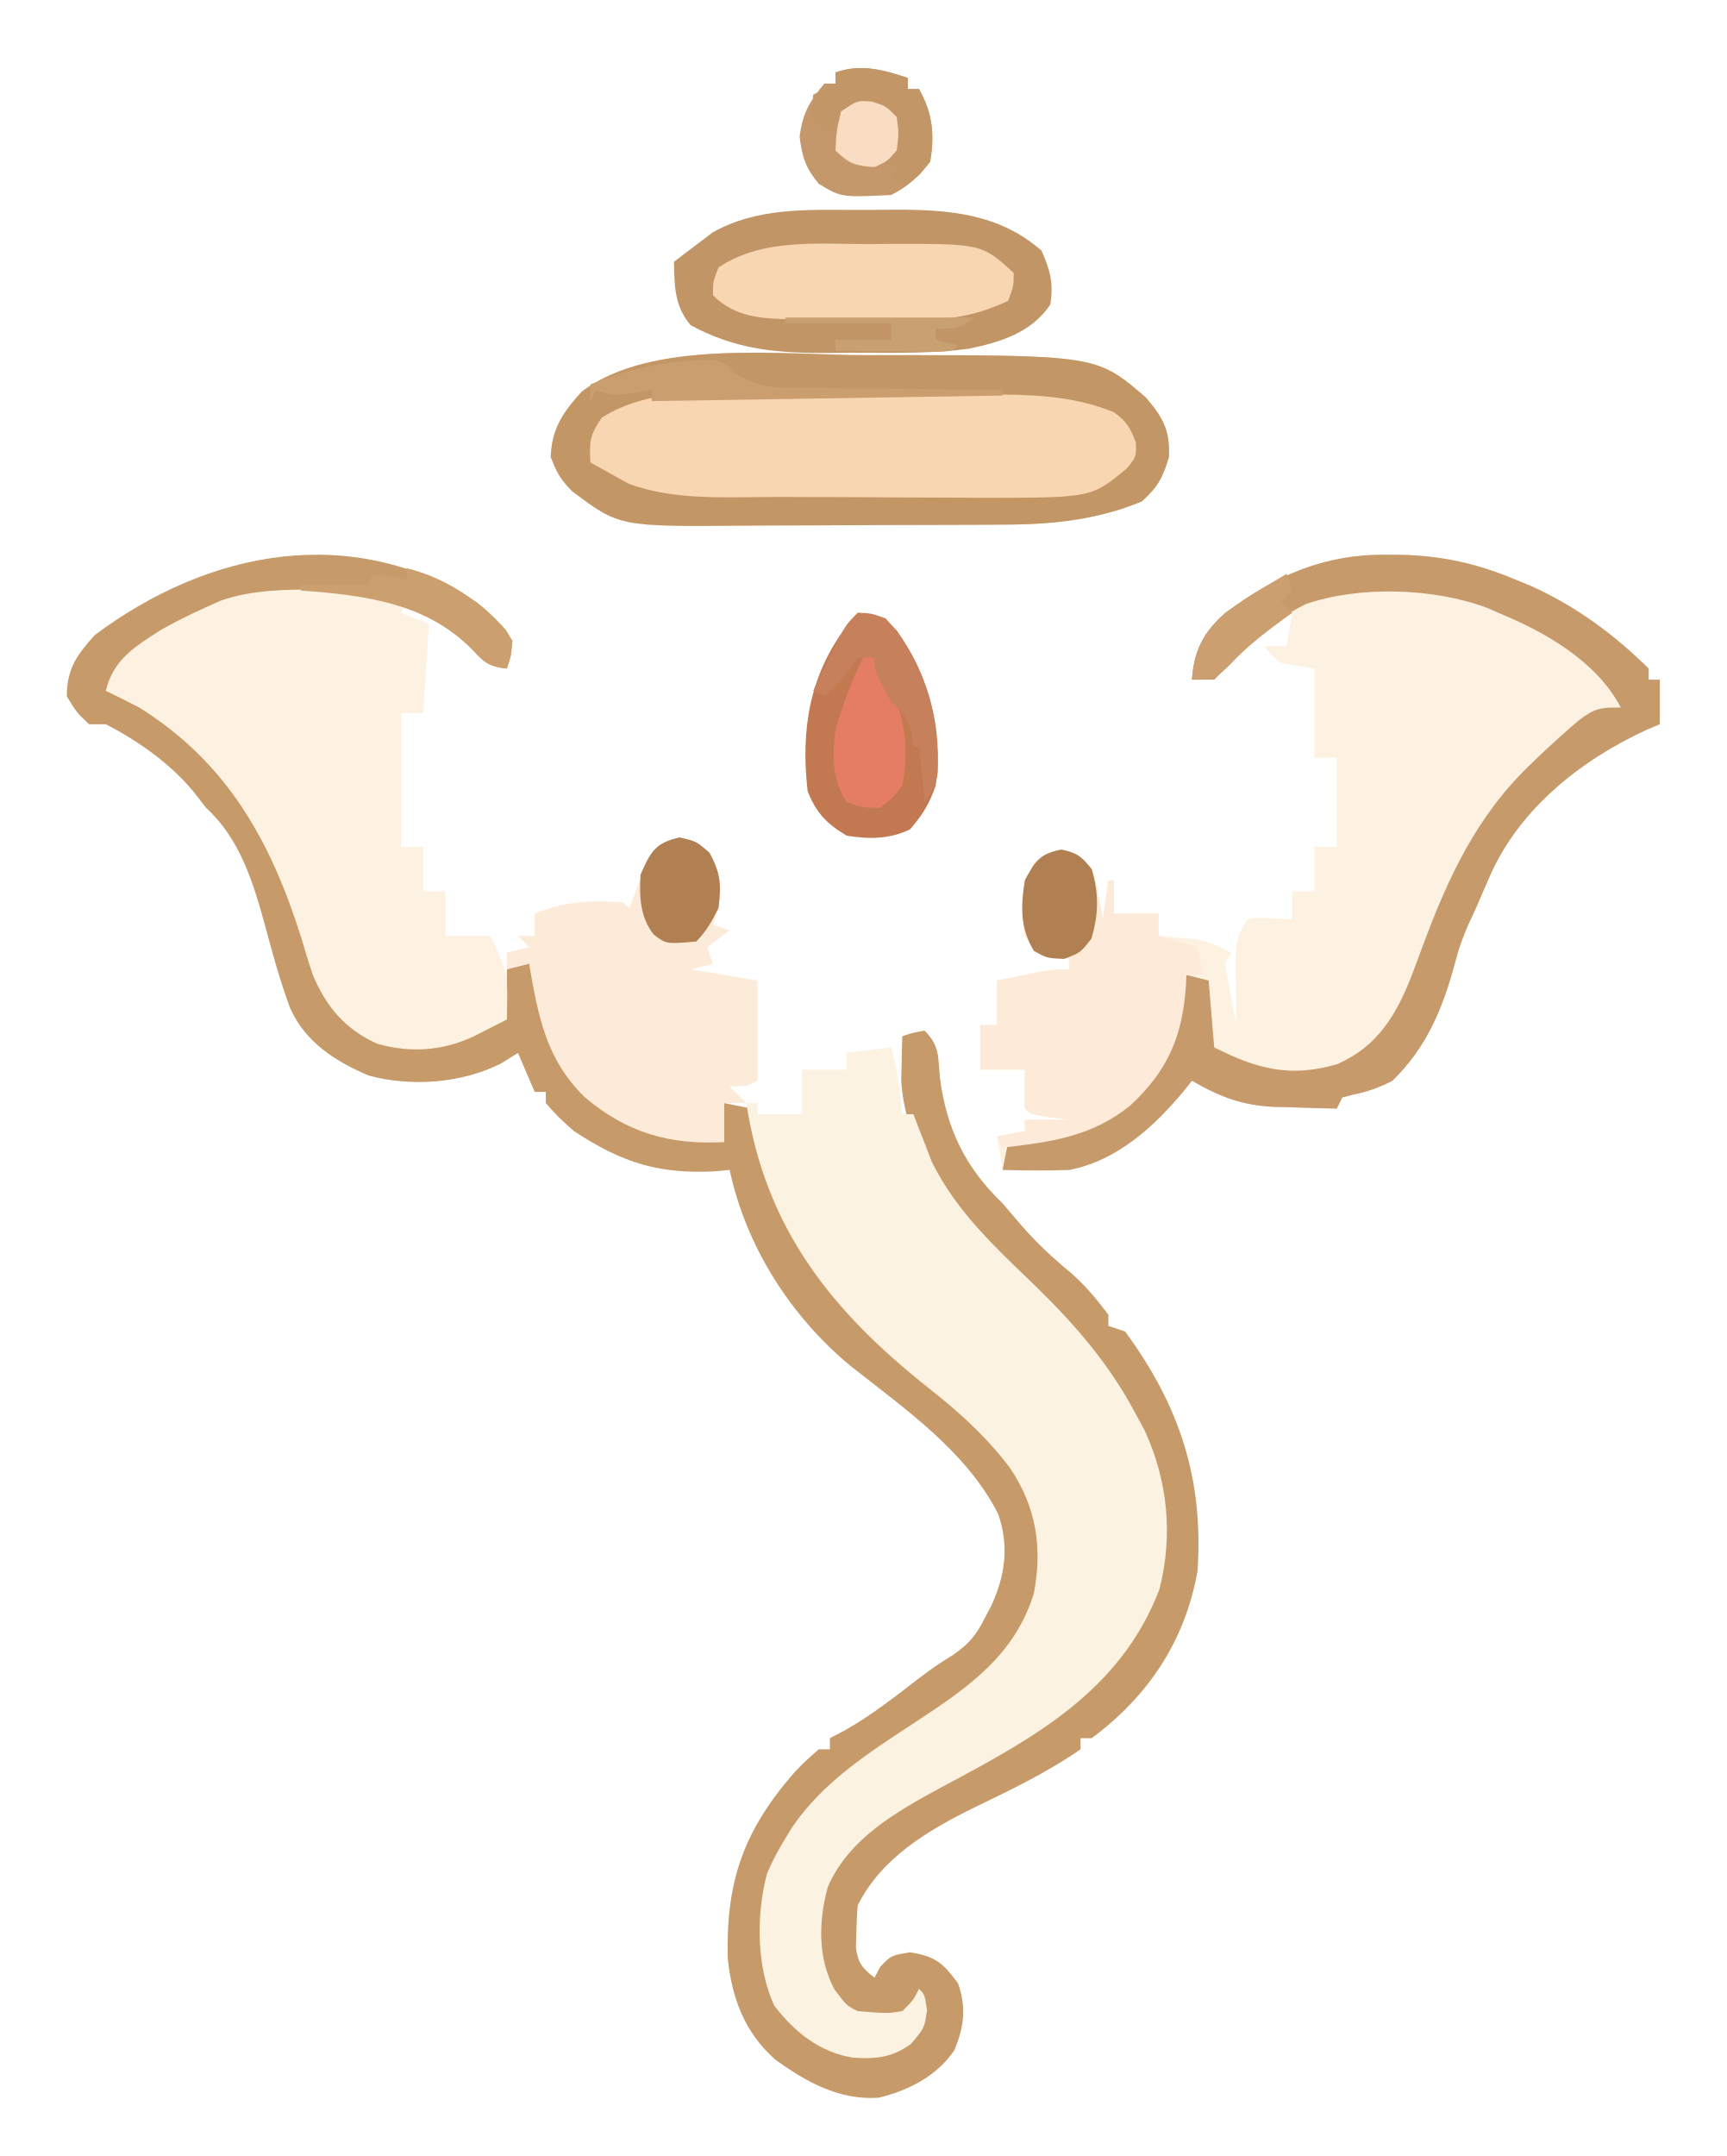
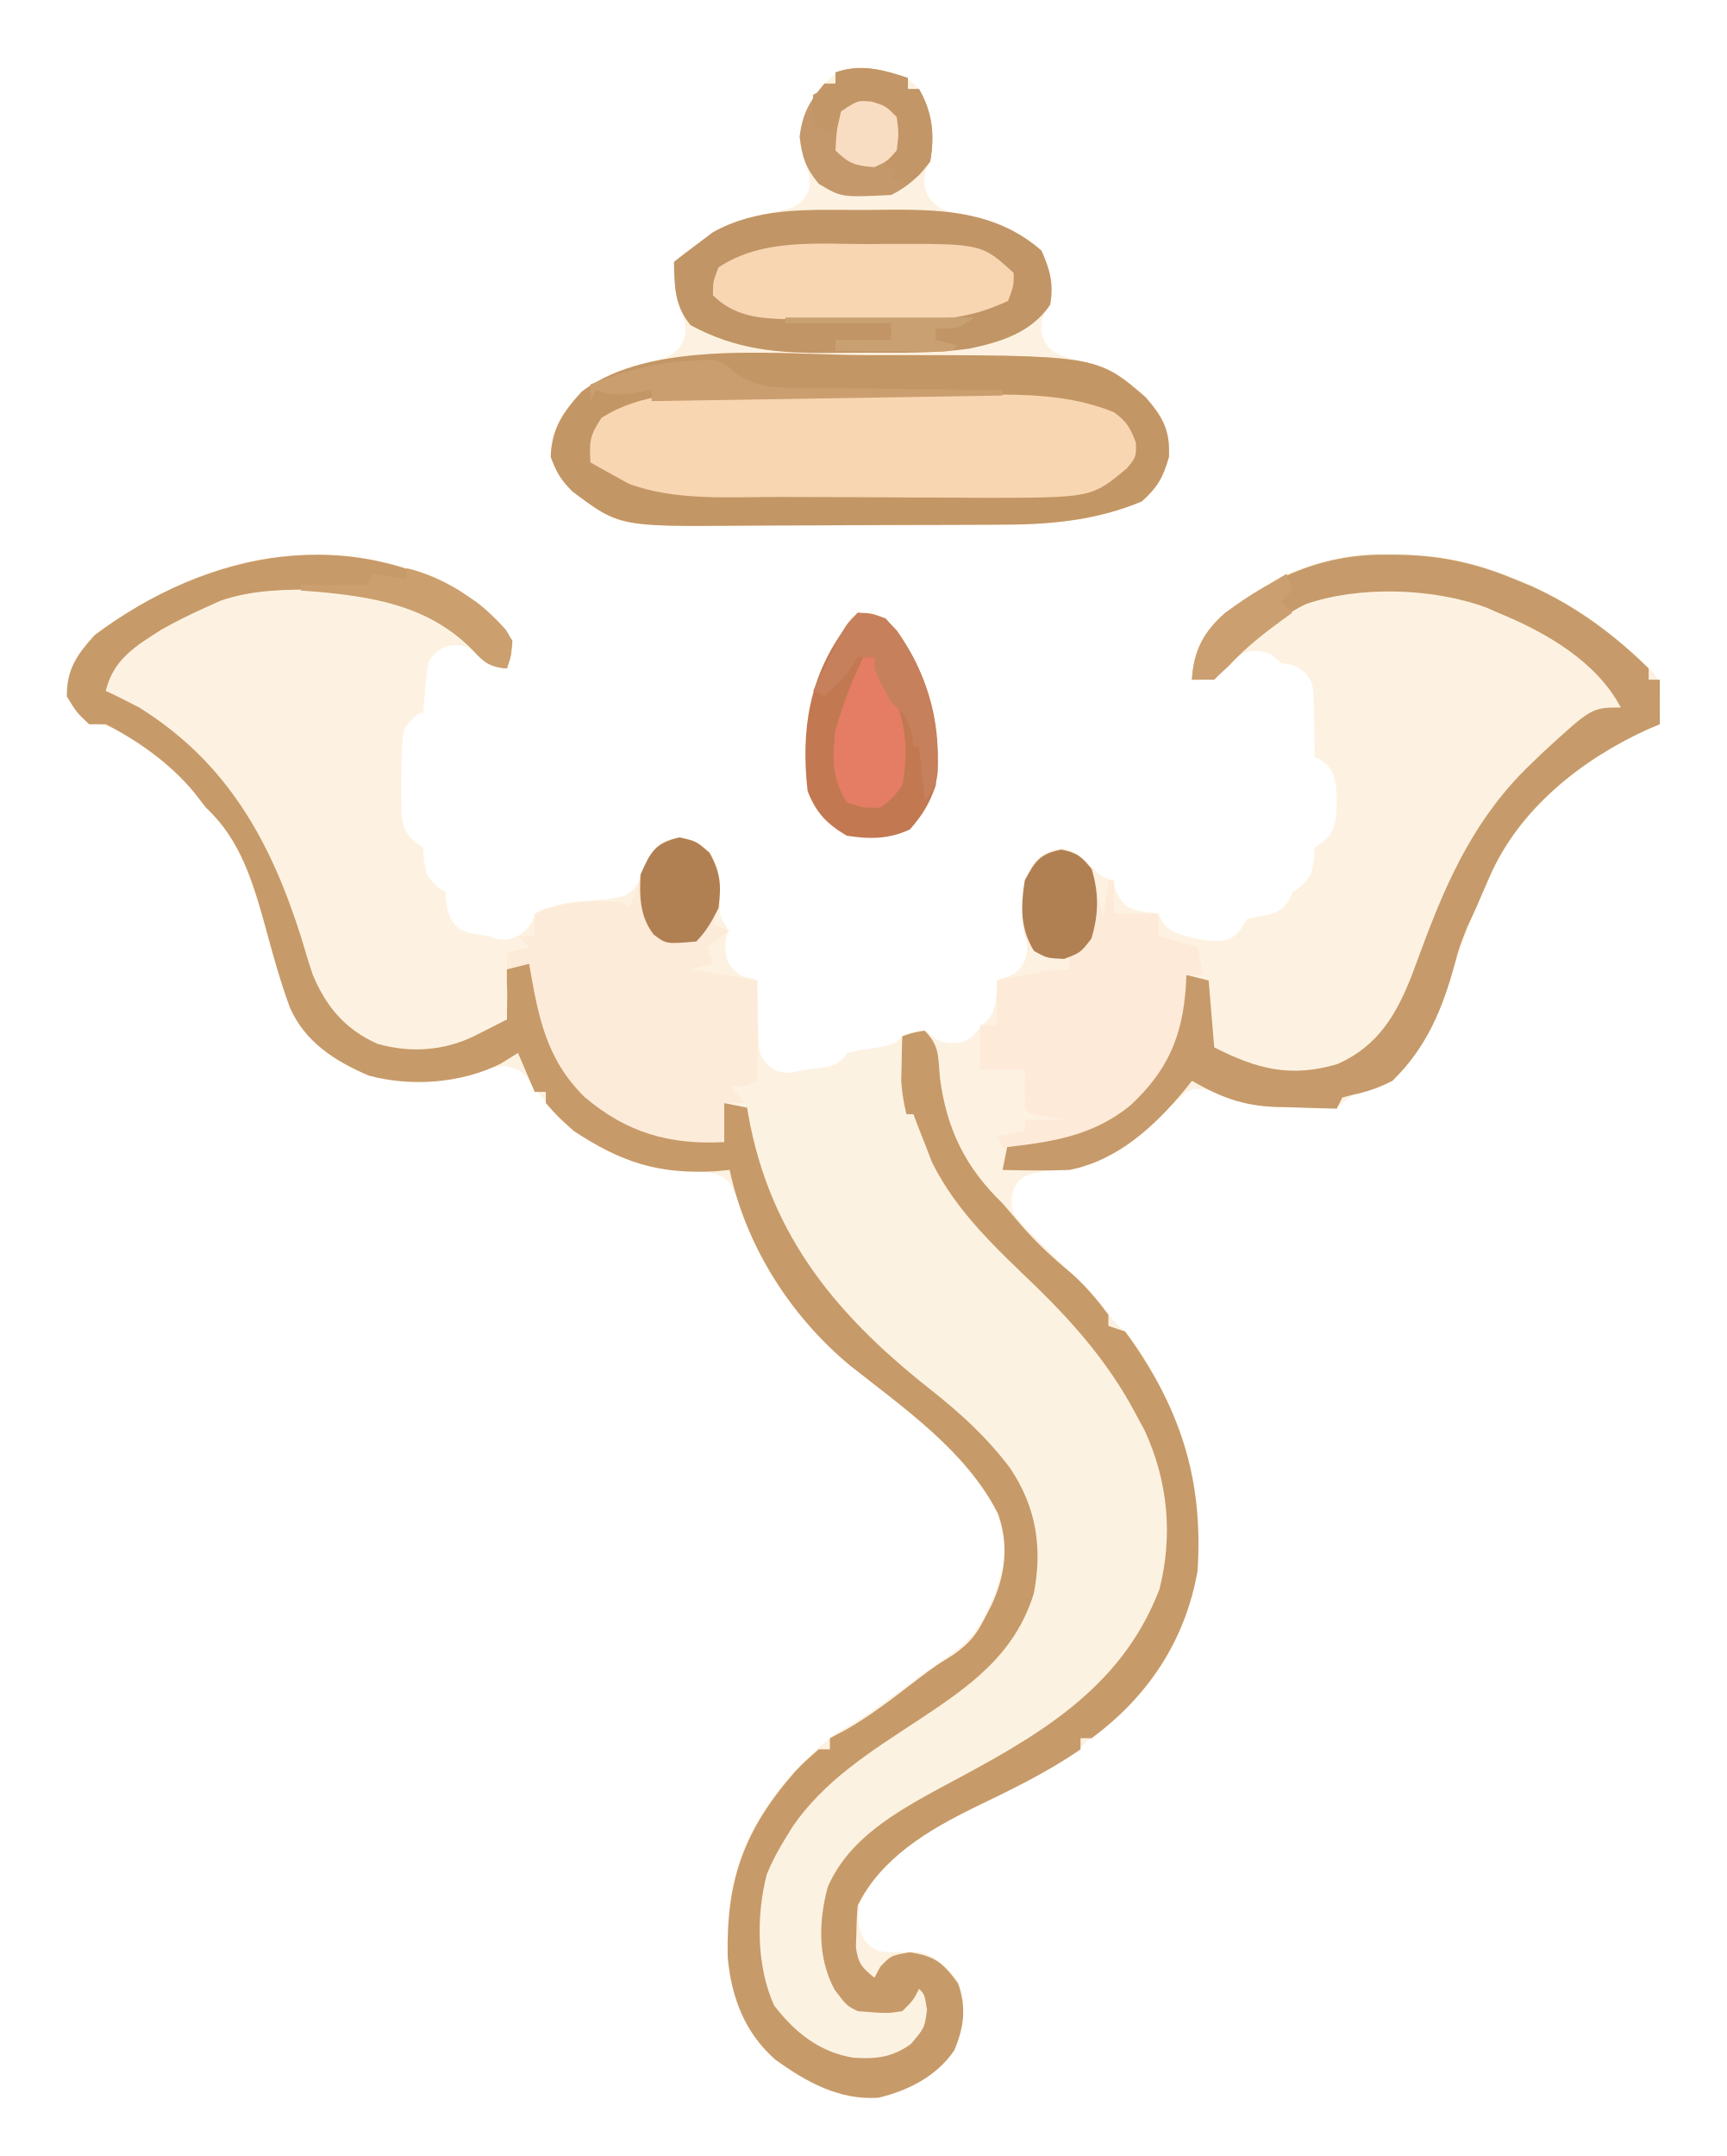
- <svg xmlns="http://www.w3.org/2000/svg" version="1.1" width="310" height="387">
+ <svg xmlns="http://www.w3.org/2000/svg" viewBox="0 0 310 387" width="310" height="387">
+   <svg width="310" height="387" viewBox="0 0 930 1162" preserveAspectRatio="none">
+     <g transform="translate(0,1161) scale(0.1,-0.1)" fill="#fdf2e1" stroke="none">
+       <path d="M4561 11239 c-43 -8 -73 -30 -148 -109 -13 -14 -40 -58 -60 -98 -50 -103 -55 -178 -18 -287 31 -93 34 -144 8 -188 -29 -48 -73 -72 -160 -87 -106 -18 -233 -55 -296 -86 -29 -15 -98 -61 -155 -103 -103 -76 -103 -76 -98 -172 3 -74 10 -111 32 -164 15 -39 27 -87 26 -111 -1 -75 -47 -134 -121 -154 -188 -49 -238 -66 -319 -106 -100 -49 -148 -91 -213 -188 -128 -190 -84 -345 142 -495 130 -88 183 -102 410 -110 102 -3 610 -3 1130 0 1082 6 1064 5 1332 91 89 29 103 36 144 82 158 175 127 394 -81 567 -93 78 -189 124 -303 147 -98 20 -145 42 -175 83 -40 53 -40 134 -1 188 39 52 36 160 -6 271 -17 44 -32 63 -74 94 -107 78 -238 131 -387 156 -82 13 -103 22 -138 54 -57 51 -70 132 -32 206 20 39 22 55 18 159 -8 236 -85 325 -308 360 -74 12 -88 12 -149 0z" />
+       <path d="M7318 8620 c-154 -18 -317 -66 -443 -132 -117 -61 -275 -170 -329 -229 -75 -80 -125 -193 -126 -281 0 -28 1 -28 63 -28 63 0 63 0 122 61 33 33 73 67 89 76 55 29 149 13 186 -31 7 -9 30 -19 52 -22 50 -9 97 -40 122 -84 19 -31 21 -55 25 -225 3 -190 3 -190 34 -210 65 -43 87 -98 87 -225 0 -127 -22 -182 -87 -225 -27 -18 -31 -27 -36 -82 -4 -34 -13 -76 -21 -92 -14 -25 -61 -73 -83 -83 -4 -1 -17 -21 -28 -43 -28 -55 -71 -80 -157 -93 -40 -6 -74 -15 -75 -19 -9 -26 -46 -74 -67 -88 -49 -32 -93 -35 -203 -13 -117 24 -158 46 -187 100 -18 33 -24 36 -78 42 -63 6 -103 23 -129 52 -24 27 -49 80 -49 102 0 14 -9 21 -32 26 -21 4 -51 26 -85 61 -87 90 -137 113 -207 94 -64 -17 -105 -55 -139 -127 -29 -62 -31 -73 -31 -186 0 -80 5 -129 13 -145 8 -13 13 -46 13 -72 0 -79 -50 -143 -123 -158 -34 -7 -34 -7 -41 -83 -8 -85 -22 -120 -64 -160 -16 -14 -37 -38 -47 -52 -25 -37 -73 -58 -127 -58 -52 0 -81 12 -122 50 -27 24 -30 25 -82 13 -29 -6 -62 -21 -72 -32 -32 -35 -66 -47 -178 -63 -94 -13 -110 -18 -127 -41 -31 -38 -70 -55 -157 -64 -42 -5 -93 -13 -112 -18 -68 -18 -137 13 -175 78 -18 30 -20 56 -23 227 -4 192 -4 192 -30 198 -15 3 -35 8 -44 10 -28 8 -67 44 -85 77 -18 35 -21 124 -6 152 8 14 5 26 -13 53 -13 19 -24 44 -25 56 0 12 -1 68 -3 126 -3 136 -29 200 -100 247 -80 54 -158 52 -232 -3 -31 -23 -89 -125 -98 -175 -7 -34 -41 -76 -78 -95 -18 -9 -78 -19 -156 -25 -144 -10 -160 -13 -255 -40 -61 -18 -69 -23 -83 -57 -38 -93 -133 -138 -222 -104 -15 6 -53 13 -84 17 -102 11 -153 65 -164 173 -4 34 -10 62 -15 62 -15 0 -70 53 -85 81 -8 16 -17 58 -21 92 -5 55 -9 64 -36 82 -46 29 -75 79 -82 139 -4 29 -5 142 -3 252 3 164 6 205 20 230 17 31 66 78 88 86 7 2 15 53 20 125 5 71 14 132 23 149 29 56 78 86 142 86 51 0 76 -12 132 -63 42 -38 110 -66 136 -56 15 6 37 78 37 125 0 84 -228 281 -420 363 -89 38 -304 93 -427 109 -133 18 -419 8 -546 -20 -156 -33 -330 -95 -483 -170 -154 -76 -353 -203 -397 -253 -77 -88 -127 -196 -127 -275 0 -39 41 -110 87 -153 20 -19 44 -28 83 -33 123 -16 378 -197 515 -367 33 -41 84 -102 115 -135 115 -128 174 -261 275 -614 93 -326 127 -422 171 -489 102 -154 301 -277 492 -306 162 -25 304 -15 454 31 135 41 151 44 192 34 51 -11 86 -38 113 -85 33 -60 209 -242 272 -282 95 -61 271 -140 363 -163 49 -12 148 -25 223 -30 193 -12 214 -27 274 -202 91 -260 233 -489 435 -697 57 -58 189 -173 301 -261 301 -238 431 -360 545 -515 166 -225 181 -422 50 -691 -59 -122 -114 -185 -223 -257 -46 -30 -139 -97 -208 -149 -143 -109 -284 -205 -349 -238 -54 -27 -192 -149 -279 -246 -122 -136 -224 -305 -274 -454 -51 -148 -62 -230 -62 -435 1 -178 3 -195 29 -280 15 -49 43 -120 63 -157 107 -204 387 -384 629 -405 58 -5 86 -1 145 17 148 44 289 141 344 234 54 92 69 259 31 349 -23 56 -100 132 -159 157 -38 17 -68 22 -112 21 -121 -5 -156 -2 -188 16 -65 38 -96 122 -81 219 15 103 169 277 348 395 50 33 208 119 351 191 306 155 453 240 515 299 25 24 72 64 104 89 81 62 221 212 282 300 93 136 166 297 207 459 18 73 21 113 20 261 -2 215 -24 357 -88 548 -72 216 -253 538 -328 587 -18 11 -49 47 -71 80 -37 57 -85 107 -365 379 -67 65 -129 132 -137 148 -19 36 -20 107 -4 140 37 70 72 86 228 102 223 24 358 94 567 297 66 64 131 122 143 128 38 20 102 15 162 -13 117 -53 262 -75 509 -76 134 0 134 0 172 34 21 19 57 40 81 46 108 27 179 63 225 114 116 129 196 280 263 497 73 238 204 555 285 690 95 159 240 314 410 441 103 77 272 175 369 216 66 27 66 27 66 145 0 118 0 118 -42 169 -63 73 -237 219 -363 303 -231 154 -508 267 -755 309 -117 19 -359 28 -462 16z" />
+       <path d="M4593 8288 c-34 -39 -99 -140 -137 -216 -91 -180 -119 -318 -114 -557 3 -167 4 -171 33 -224 37 -67 112 -143 169 -171 53 -25 204 -28 287 -5 68 20 125 79 177 185 37 75 37 75 36 250 -1 156 -4 186 -27 275 -33 123 -128 319 -192 395 -52 61 -105 89 -171 89 -30 1 -46 -5 -61 -21z" />
+     </g>
+   </svg>
  <path d="M0 0 C0.827 0.008 1.654 0.015 2.506 0.023 C9.754 0.216 16.047 1.623 22.75 4.438 C23.753 4.85 24.756 5.263 25.789 5.688 C33.756 9.311 40.526 14.301 46.75 20.438 C46.75 21.097 46.75 21.757 46.75 22.438 C47.41 22.438 48.07 22.438 48.75 22.438 C48.75 25.078 48.75 27.718 48.75 30.438 C48.023 30.743 47.296 31.049 46.547 31.363 C34.707 36.752 23.48 45.62 18.188 57.812 C17.765 58.782 17.342 59.751 16.906 60.75 C16.525 61.637 16.143 62.524 15.75 63.438 C15.234 64.551 14.719 65.665 14.188 66.812 C12.75 70.438 12.75 70.438 11.961 73.367 C9.753 81.527 6.892 88.435 0.75 94.438 C-1.681 95.687 -3.796 96.419 -6.465 96.973 C-6.759 97.049 -6.759 97.049 -8.25 97.438 C-8.58 98.097 -8.91 98.757 -9.25 99.438 C-12.085 99.377 -14.916 99.29 -17.75 99.188 C-18.541 99.173 -19.333 99.159 -20.148 99.145 C-26.127 98.9 -30.059 97.414 -35.25 94.438 C-35.651 94.945 -36.052 95.453 -36.465 95.977 C-41.92 102.582 -48.59 108.739 -57.25 110.438 C-61.256 110.582 -65.243 110.554 -69.25 110.438 C-69.415 109.447 -69.415 109.447 -70.25 104.438 C-69.425 104.273 -69.425 104.273 -65.25 103.438 C-65.25 102.778 -65.25 102.118 -65.25 101.438 C-62.61 101.438 -59.97 101.438 -57.25 101.438 C-58.384 101.293 -59.519 101.149 -60.688 101 C-64.25 100.438 -64.25 100.438 -65.25 99.438 C-65.291 97.105 -65.292 94.77 -65.25 92.438 C-67.89 92.438 -70.53 92.438 -73.25 92.438 C-73.25 89.798 -73.25 87.157 -73.25 84.438 C-72.26 84.438 -71.27 84.438 -70.25 84.438 C-70.25 81.798 -70.25 79.157 -70.25 76.438 C-68.604 76.103 -66.959 75.77 -65.312 75.438 C-64.396 75.252 -63.479 75.066 -62.535 74.875 C-60.521 74.489 -59.273 74.438 -57.25 74.438 C-57.25 73.778 -57.25 73.118 -57.25 72.438 C-58.199 72.334 -59.148 72.231 -60.125 72.125 C-63.25 71.438 -63.25 71.438 -65.25 68.438 C-65.953 63.613 -65.894 59.631 -63.562 55.312 C-61.25 53.438 -61.25 53.438 -58.688 52.938 C-55.796 53.531 -55.08 54.17 -53.25 56.438 C-52.52 58.699 -52.52 58.699 -52.062 61.125 C-51.904 61.933 -51.745 62.741 -51.582 63.574 C-51.472 64.189 -51.363 64.804 -51.25 65.438 C-50.92 63.127 -50.59 60.817 -50.25 58.438 C-49.92 58.438 -49.59 58.438 -49.25 58.438 C-49.25 60.417 -49.25 62.398 -49.25 64.438 C-46.61 64.438 -43.97 64.438 -41.25 64.438 C-41.25 65.757 -41.25 67.077 -41.25 68.438 C-40.948 68.462 -40.948 68.462 -39.422 68.586 C-38.623 68.661 -37.823 68.735 -37 68.812 C-36.211 68.882 -35.422 68.952 -34.609 69.023 C-32.164 69.453 -30.402 70.224 -28.25 71.438 C-28.58 72.097 -28.91 72.757 -29.25 73.438 C-29.004 75.322 -28.681 77.198 -28.312 79.062 C-28.118 80.065 -27.923 81.068 -27.723 82.102 C-27.567 82.872 -27.411 83.643 -27.25 84.438 C-27.273 83.317 -27.296 82.197 -27.32 81.043 C-27.339 79.57 -27.357 78.098 -27.375 76.625 C-27.392 75.887 -27.409 75.149 -27.426 74.389 C-27.461 70.525 -27.444 68.728 -25.25 65.438 C-23.305 65.145 -23.305 65.145 -21.125 65.25 C-19.846 65.312 -18.567 65.374 -17.25 65.438 C-17.25 63.787 -17.25 62.137 -17.25 60.438 C-15.93 60.438 -14.61 60.438 -13.25 60.438 C-13.25 57.798 -13.25 55.157 -13.25 52.438 C-11.93 52.438 -10.61 52.438 -9.25 52.438 C-9.25 47.157 -9.25 41.877 -9.25 36.438 C-10.57 36.438 -11.89 36.438 -13.25 36.438 C-13.25 31.157 -13.25 25.877 -13.25 20.438 C-15.23 20.108 -17.21 19.778 -19.25 19.438 C-21.125 17.875 -21.125 17.875 -22.25 16.438 C-20.93 16.438 -19.61 16.438 -18.25 16.438 C-17.92 14.457 -17.59 12.477 -17.25 10.438 C-21.288 13.327 -25.113 16.165 -28.5 19.812 C-31.25 22.438 -31.25 22.438 -35.25 22.438 C-34.872 17.142 -33.158 13.915 -29.25 10.438 C-20.087 3.631 -11.459 -0.149 0 0 Z " fill="#FDF2E1" transform="translate(249.25,99.5625)" />
  <path d="M0 0 C2.656 2.079 4.551 4.126 6.445 6.914 C6.195 9.727 6.195 9.727 5.445 11.914 C2.469 11.583 1.501 10.975 -0.555 8.727 C-5.521 3.387 -14.234 -0.695 -21.534 -1.231 C-23.791 -1.256 -26.048 -1.272 -28.305 -1.273 C-29.078 -1.286 -29.852 -1.298 -30.648 -1.311 C-42.825 -1.341 -54.111 3.27 -63.555 10.914 C-65.617 13.789 -65.617 13.789 -66.555 15.914 C-66.116 16.042 -66.116 16.042 -63.895 16.688 C-49.544 21.958 -40.584 35.177 -34.367 48.449 C-32.431 53.101 -30.972 57.831 -29.555 62.664 C-27.612 69.023 -25.866 73.82 -19.93 77.289 C-14.348 79.754 -8.757 80.045 -2.988 78.008 C-1.43 77.307 0.113 76.571 1.633 75.789 C3.445 74.914 3.445 74.914 5.445 74.914 C5.445 71.944 5.445 68.974 5.445 65.914 C6.765 65.254 8.085 64.594 9.445 63.914 C9.713 64.863 9.982 65.812 10.258 66.789 C10.443 67.426 10.629 68.063 10.82 68.719 C11.259 70.26 11.674 71.807 12.07 73.359 C14.221 81.353 17.41 87.213 24.43 91.852 C30.664 95.138 37.502 96.271 44.445 96.914 C44.445 94.604 44.445 92.294 44.445 89.914 C46.095 90.244 47.745 90.574 49.445 90.914 C49.561 91.434 49.561 91.434 50.145 94.062 C55.581 117.688 69.886 132.488 89.012 146.84 C91.675 149.11 93.582 151.457 95.633 154.289 C96.307 155.204 96.981 156.12 97.676 157.062 C101.447 163.14 102.252 168.914 101.445 175.914 C98.578 187.765 90.466 194.637 80.539 200.941 C75.674 204.043 71.055 207.449 66.445 210.914 C65.775 211.392 65.105 211.871 64.414 212.363 C58.361 216.996 54.831 223.758 52.445 230.914 C51.394 246.83 51.394 246.83 55.445 252.914 C58.959 256.694 62.242 259.548 67.531 260.152 C71.528 260.282 73.911 260.198 77.508 258.289 C79.445 255.914 79.445 255.914 79.758 252.664 C79.706 252.21 79.706 252.21 79.445 249.914 C79.115 250.574 78.785 251.234 78.445 251.914 C76.445 253.914 76.445 253.914 72.57 254.477 C69.136 254.306 68.443 253.912 65.57 251.664 C60.88 245.595 60.696 240.464 61.445 232.914 C63.531 224.739 70.639 219.265 77.532 215.007 C80.938 213.116 84.367 211.281 87.82 209.477 C100.024 203.096 111.807 196.445 118.445 183.914 C118.857 183.168 119.268 182.421 119.691 181.652 C123.911 172.819 123.964 162.457 120.883 153.227 C120.115 151.436 119.301 149.664 118.445 147.914 C118.226 147.449 118.226 147.449 117.113 145.098 C111.518 134.459 102.849 125.918 94.117 117.785 C85.209 109.429 77.08 98.637 76.25 85.922 C76.273 84.971 76.296 84.019 76.32 83.039 C76.338 82.072 76.356 81.105 76.375 80.109 C76.398 79.385 76.421 78.66 76.445 77.914 C78.32 77.289 78.32 77.289 80.445 76.914 C83.173 79.642 82.845 81.542 83.195 85.352 C84.389 94.566 87.766 101.481 94.445 107.914 C95.56 109.197 96.664 110.489 97.758 111.789 C100.557 115.025 103.51 117.75 106.801 120.469 C109.372 122.729 111.391 125.176 113.445 127.914 C113.445 128.574 113.445 129.234 113.445 129.914 C114.435 130.244 115.425 130.574 116.445 130.914 C126.225 144.228 130.564 157.383 129.445 173.914 C127.247 186.406 120.594 196.404 110.445 203.914 C109.785 203.914 109.125 203.914 108.445 203.914 C108.445 204.574 108.445 205.234 108.445 205.914 C102.453 210.073 95.814 213.254 89.258 216.414 C81.016 220.476 72.7 225.404 68.445 233.914 C68.299 235.555 68.224 237.204 68.195 238.852 C68.17 239.727 68.144 240.602 68.117 241.504 C68.502 244.333 69.252 245.165 71.445 246.914 C71.796 246.254 72.147 245.594 72.508 244.914 C74.445 242.914 74.445 242.914 77.82 242.352 C82.373 243.058 83.73 244.24 86.445 247.914 C87.983 252.24 87.528 255.789 85.777 259.945 C82.642 264.58 77.499 267.195 72.141 268.457 C65.097 268.921 59.193 265.618 53.621 261.598 C48.13 256.743 45.786 250.467 45.098 243.285 C44.776 229.446 48.051 220.351 57.164 209.953 C58.758 208.289 58.758 208.289 61.445 205.914 C62.105 205.914 62.765 205.914 63.445 205.914 C63.445 205.254 63.445 204.594 63.445 203.914 C64.353 203.44 65.26 202.965 66.195 202.477 C70.932 199.785 75.166 196.444 79.48 193.133 C82.445 190.914 82.445 190.914 85.641 188.918 C88.505 186.871 89.69 185.451 91.258 182.352 C91.656 181.587 92.054 180.823 92.465 180.035 C94.948 174.663 95.637 169.298 93.645 163.641 C87.87 152.33 76.793 144.732 67.062 137.027 C56.313 128.095 48.374 115.58 45.445 101.914 C44.597 101.995 43.749 102.076 42.875 102.16 C32.639 102.711 26.003 100.564 17.445 94.914 C14.543 92.301 14.543 92.301 12.445 89.914 C12.445 89.254 12.445 88.594 12.445 87.914 C11.785 87.914 11.125 87.914 10.445 87.914 C9.455 85.604 8.465 83.294 7.445 80.914 C6.414 81.553 5.383 82.193 4.32 82.852 C-2.763 86.374 -11.731 87.04 -19.367 84.977 C-25.398 82.387 -30.729 79.019 -33.482 72.829 C-35.239 68.062 -36.592 63.2 -37.897 58.294 C-40.069 50.43 -42.375 42.6 -48.555 36.914 C-49.277 35.986 -49.998 35.058 -50.742 34.102 C-54.926 29.02 -60.722 24.914 -66.555 21.914 C-67.545 21.914 -68.535 21.914 -69.555 21.914 C-71.805 19.789 -71.805 19.789 -73.555 16.914 C-73.555 11.954 -71.782 9.525 -68.555 5.914 C-47.978 -9.455 -22.351 -14.271 0 0 Z " fill="#C79A69" transform="translate(85.55469,108.0859)" />
  <path d="M0 0 C1.149 3.939 1.526 7.936 2 12 C2.66 12 3.32 12 4 12 C4.146 12.387 4.146 12.387 4.883 14.344 C5.293 15.385 5.703 16.427 6.125 17.5 C6.322 18.01 6.322 18.01 7.32 20.594 C11.798 29.674 19.089 36.251 26.279 43.201 C33.212 49.993 39.255 57.023 43.812 65.625 C44.094 66.147 44.094 66.147 45.52 68.789 C49.684 77.821 50.632 87.61 48.16 97.289 C41.124 115.626 25.552 124.01 9.053 132.799 C1.007 137.179 -7.552 141.923 -11.375 150.695 C-13.041 156.837 -13.232 163.51 -10.125 169.188 C-8 172 -8 172 -6 173 C-0.681 173.422 -0.681 173.422 2 173 C4 171 4 171 5 169 C6 170 6 170 6.438 172.75 C6 176 6 176 3.562 178.875 C0.197 181.341 -2.735 181.612 -6.832 181.352 C-12.885 180.37 -17.352 176.758 -21 172 C-24.209 164.999 -24.244 155.749 -22.312 148.375 C-21.367 146.105 -20.297 144.088 -19 142 C-18.588 141.326 -18.175 140.652 -17.75 139.957 C-12.088 131.642 -3.647 126.369 4.625 120.938 C13.894 114.83 22.156 109.148 25.613 98.027 C27.193 89.745 26.044 82.589 21.406 75.598 C17.153 69.942 12.34 65.575 6.797 61.211 C-10.689 47.388 -22.601 32.516 -26 10 C-25.34 10 -24.68 10 -24 10 C-24 10.66 -24 11.32 -24 12 C-21.36 12 -18.72 12 -16 12 C-16 9.36 -16 6.72 -16 4 C-13.36 4 -10.72 4 -8 4 C-8 3.01 -8 2.02 -8 1 C-5.36 0.67 -2.72 0.34 0 0 Z " fill="#FCF2E1" transform="translate(160,188)" />
  <path d="M0 0 C0.873 -0.002 1.747 -0.003 2.646 -0.005 C41.263 -0.009 41.263 -0.009 50.062 7.562 C53.174 11.178 54.45 13.446 54.25 18.25 C53.166 21.966 52.269 23.638 49.375 26.25 C41.781 29.439 33.724 30.363 25.544 30.411 C24.226 30.421 22.907 30.43 21.548 30.44 C20.123 30.445 18.698 30.449 17.273 30.453 C16.546 30.456 15.818 30.459 15.069 30.462 C11.215 30.477 7.362 30.486 3.508 30.49 C-0.435 30.496 -4.378 30.52 -8.322 30.548 C-11.386 30.567 -14.451 30.572 -17.516 30.574 C-18.968 30.577 -20.419 30.584 -21.871 30.598 C-44.435 30.789 -44.435 30.789 -52.875 24.438 C-54.972 22.325 -55.676 21.113 -56.75 18.25 C-56.537 13.136 -54.573 10.295 -51.188 6.562 C-38.608 -3.003 -15.112 0.015 0 0 Z " fill="#F8D6B1" transform="translate(155.625,63.75)" />
  <path d="M0 0 C0.773 -0.012 1.546 -0.024 2.342 -0.037 C7.301 -0.05 11.36 0.603 16.062 2.188 C15.733 2.847 15.403 3.507 15.062 4.188 C15.888 4.517 15.888 4.517 20.062 6.188 C19.733 11.468 19.403 16.748 19.062 22.188 C17.743 22.188 16.422 22.188 15.062 22.188 C15.062 30.108 15.062 38.028 15.062 46.188 C16.382 46.188 17.703 46.188 19.062 46.188 C19.062 48.827 19.062 51.468 19.062 54.188 C20.382 54.188 21.703 54.188 23.062 54.188 C23.062 56.827 23.062 59.468 23.062 62.188 C25.703 62.188 28.343 62.188 31.062 62.188 C32.992 66.047 34.187 68.449 34.125 72.812 C34.116 73.63 34.107 74.447 34.098 75.289 C34.086 75.916 34.074 76.542 34.062 77.188 C32.793 77.836 31.522 78.481 30.25 79.125 C29.542 79.485 28.835 79.844 28.105 80.215 C22.607 82.832 16.672 83.224 10.805 81.539 C5.09 78.997 1.63 74.939 -0.785 69.157 C-1.514 66.993 -2.173 64.818 -2.812 62.625 C-8.287 45.225 -16.106 31.065 -31.938 21.188 C-33.924 20.162 -35.921 19.154 -37.938 18.188 C-36.609 12.542 -32.572 10.144 -27.938 7.188 C-25.325 5.716 -22.674 4.411 -19.938 3.188 C-19.071 2.796 -18.205 2.404 -17.312 2 C-11.64 0.059 -5.926 0.005 0 0 Z " fill="#FDF2E1" transform="translate(56.9375,105.8125)" />
  <path d="M0 0 C0.827 0.008 1.654 0.015 2.506 0.023 C9.754 0.216 16.047 1.623 22.75 4.438 C23.753 4.85 24.756 5.263 25.789 5.688 C33.756 9.311 40.526 14.301 46.75 20.438 C46.75 21.097 46.75 21.757 46.75 22.438 C47.41 22.438 48.07 22.438 48.75 22.438 C48.75 25.078 48.75 27.718 48.75 30.438 C48.023 30.743 47.296 31.049 46.547 31.363 C34.707 36.752 23.48 45.62 18.188 57.812 C17.765 58.782 17.342 59.751 16.906 60.75 C16.525 61.637 16.143 62.524 15.75 63.438 C15.234 64.551 14.719 65.665 14.188 66.812 C12.75 70.438 12.75 70.438 11.961 73.367 C9.753 81.527 6.892 88.435 0.75 94.438 C-1.681 95.687 -3.796 96.419 -6.465 96.973 C-7.054 97.126 -7.643 97.279 -8.25 97.438 C-8.58 98.097 -8.91 98.757 -9.25 99.438 C-12.085 99.377 -14.916 99.29 -17.75 99.188 C-18.541 99.173 -19.333 99.159 -20.148 99.145 C-26.127 98.9 -30.059 97.414 -35.25 94.438 C-35.651 94.945 -36.052 95.453 -36.465 95.977 C-41.92 102.582 -48.59 108.739 -57.25 110.438 C-61.256 110.582 -65.243 110.554 -69.25 110.438 C-68.92 108.787 -68.59 107.137 -68.25 105.438 C-67.488 105.351 -66.726 105.265 -65.941 105.176 C-55.709 103.783 -48.331 100.807 -41.688 92.688 C-38.349 87.463 -37.422 81.435 -36.25 75.438 C-34.93 75.767 -33.61 76.097 -32.25 76.438 C-32.085 78.417 -32.085 78.417 -31.25 88.438 C-23.557 92.345 -17.551 93.921 -9.125 91.438 C-1.802 88.204 1.527 82.459 4.322 75.254 C4.904 73.696 5.483 72.136 6.059 70.576 C10.717 57.965 15.858 46.827 25.75 37.438 C26.455 36.759 27.16 36.081 27.887 35.383 C36.541 27.438 36.541 27.438 41.75 27.438 C37.43 19.185 28.22 13.889 19.75 10.438 C19.075 10.14 18.399 9.842 17.703 9.535 C8.177 5.971 -5.15 5.537 -14.812 8.875 C-21.272 12.02 -26.23 17.417 -31.25 22.438 C-32.57 22.438 -33.89 22.438 -35.25 22.438 C-34.872 17.142 -33.158 13.915 -29.25 10.438 C-20.087 3.631 -11.459 -0.149 0 0 Z " fill="#C69A6A" transform="translate(249.25,99.5625)" />
  <path d="M0 0 C3.125 0.438 3.125 0.438 5.5 2.5 C7.493 6.103 7.501 8.374 7.125 12.438 C6.795 13.428 6.465 14.417 6.125 15.438 C7.115 15.768 8.105 16.097 9.125 16.438 C7.805 17.428 6.485 18.417 5.125 19.438 C5.29 19.933 5.29 19.933 6.125 22.438 C4.805 22.767 3.485 23.097 2.125 23.438 C4.105 23.767 4.105 23.767 14.125 25.438 C14.125 31.377 14.125 37.317 14.125 43.438 C12.125 44.438 12.125 44.438 9.125 44.438 C10.115 45.428 11.105 46.417 12.125 47.438 C10.805 47.438 9.485 47.438 8.125 47.438 C8.125 49.748 8.125 52.058 8.125 54.438 C-1.631 54.98 -9.382 52.76 -16.902 46.367 C-23.861 39.56 -25.25 31.847 -26.875 22.438 C-28.195 22.767 -29.515 23.097 -30.875 23.438 C-30.875 22.447 -30.875 21.458 -30.875 20.438 C-29.555 20.108 -28.235 19.778 -26.875 19.438 C-27.535 18.778 -28.195 18.118 -28.875 17.438 C-27.885 17.438 -26.895 17.438 -25.875 17.438 C-25.875 16.118 -25.875 14.798 -25.875 13.438 C-20.575 11.206 -15.544 10.978 -9.875 11.438 C-9.545 11.768 -9.215 12.097 -8.875 12.438 C-8.609 11.739 -8.344 11.04 -8.07 10.32 C-7.717 9.41 -7.364 8.5 -7 7.562 C-6.652 6.658 -6.304 5.753 -5.945 4.82 C-4.446 1.483 -3.668 0.558 0 0 Z " fill="#FDEBD9" transform="translate(121.875,150.5625)" />
  <path d="M0 0 C2.14 0.003 4.278 -0.02 6.417 -0.046 C16.257 -0.091 25.446 0.557 33.144 7.316 C34.696 10.874 35.331 13.163 34.706 17.003 C31.303 22.039 25.829 23.707 20.103 24.912 C14.104 25.73 8.049 25.648 2.005 25.631 C-0.351 25.628 -2.707 25.652 -5.063 25.677 C-14.214 25.715 -21.635 25.144 -29.856 20.691 C-32.785 17.213 -32.752 13.749 -32.856 9.316 C-31.392 8.172 -29.909 7.052 -28.419 5.941 C-27.595 5.314 -26.772 4.688 -25.923 4.042 C-17.913 -0.468 -8.969 -0.028 0 0 Z " fill="#C19566" transform="translate(153.8564,37.68433)" />
  <path d="M0 0 C0.873 -0.002 1.747 -0.003 2.646 -0.005 C41.263 -0.009 41.263 -0.009 50.062 7.562 C53.174 11.178 54.45 13.446 54.25 18.25 C53.166 21.966 52.269 23.638 49.375 26.25 C41.781 29.439 33.724 30.363 25.544 30.411 C24.226 30.421 22.907 30.43 21.548 30.44 C20.123 30.445 18.698 30.449 17.273 30.453 C16.546 30.456 15.818 30.459 15.069 30.462 C11.215 30.477 7.362 30.486 3.508 30.49 C-0.435 30.496 -4.378 30.52 -8.322 30.548 C-11.386 30.567 -14.451 30.572 -17.516 30.574 C-18.968 30.577 -20.419 30.584 -21.871 30.598 C-44.435 30.789 -44.435 30.789 -52.875 24.438 C-54.972 22.325 -55.676 21.113 -56.75 18.25 C-56.537 13.136 -54.573 10.295 -51.188 6.562 C-38.608 -3.003 -15.112 0.015 0 0 Z M-47.625 11.25 C-49.777 14.478 -49.826 15.534 -49.625 19.25 C-48.179 20.084 -46.717 20.891 -45.25 21.688 C-44.438 22.14 -43.626 22.592 -42.789 23.059 C-34.312 26.251 -24.433 25.423 -15.508 25.453 C-14.848 25.456 -14.188 25.459 -13.508 25.462 C-10.019 25.477 -6.53 25.486 -3.041 25.49 C0.525 25.496 4.091 25.52 7.656 25.548 C10.434 25.567 13.212 25.572 15.991 25.574 C17.933 25.578 19.876 25.597 21.819 25.616 C40.39 25.569 40.39 25.569 46.713 20.302 C48.375 18.25 48.375 18.25 48.312 15.688 C47.288 13.023 46.676 11.917 44.375 10.25 C37.92 7.609 31.319 7.131 24.405 7.073 C23.747 7.066 23.089 7.06 22.411 7.053 C20.257 7.034 18.103 7.022 15.949 7.012 C15.207 7.008 14.465 7.004 13.7 6.999 C9.772 6.979 5.844 6.964 1.916 6.955 C-2.115 6.944 -6.146 6.909 -10.177 6.87 C-13.301 6.843 -16.424 6.835 -19.548 6.832 C-21.033 6.827 -22.518 6.815 -24.003 6.797 C-32.315 6.698 -40.354 6.66 -47.625 11.25 Z " fill="#C39665" transform="translate(155.625,63.75)" />
  <path d="M0 0 C2.891 0.593 3.607 1.232 5.438 3.5 C6.168 5.762 6.168 5.762 6.625 8.188 C6.784 8.996 6.942 9.804 7.105 10.637 C7.215 11.252 7.325 11.866 7.438 12.5 C7.767 10.19 8.097 7.88 8.438 5.5 C8.767 5.5 9.097 5.5 9.438 5.5 C9.438 7.48 9.438 9.46 9.438 11.5 C12.077 11.5 14.718 11.5 17.438 11.5 C17.438 12.82 17.438 14.14 17.438 15.5 C19.748 16.16 22.058 16.82 24.438 17.5 C24.602 18.325 24.602 18.325 25.438 22.5 C24.447 22.5 23.458 22.5 22.438 22.5 C22.425 22.815 22.425 22.815 22.359 24.406 C21.755 33.527 19.087 39.713 12.336 45.965 C5.451 51.533 -1.916 52.498 -10.562 53.5 C-10.893 52.84 -11.222 52.18 -11.562 51.5 C-10.738 51.335 -10.738 51.335 -6.562 50.5 C-6.562 49.84 -6.562 49.18 -6.562 48.5 C-3.923 48.5 -1.282 48.5 1.438 48.5 C0.303 48.356 -0.831 48.211 -2 48.062 C-5.562 47.5 -5.562 47.5 -6.562 46.5 C-6.603 44.167 -6.605 41.833 -6.562 39.5 C-9.202 39.5 -11.843 39.5 -14.562 39.5 C-14.562 36.86 -14.562 34.22 -14.562 31.5 C-13.572 31.5 -12.583 31.5 -11.562 31.5 C-11.562 28.86 -11.562 26.22 -11.562 23.5 C-9.917 23.166 -8.271 22.832 -6.625 22.5 C-5.708 22.314 -4.792 22.129 -3.848 21.938 C-1.833 21.552 -0.585 21.5 1.438 21.5 C1.438 20.84 1.438 20.18 1.438 19.5 C0.489 19.397 -0.46 19.294 -1.438 19.188 C-4.562 18.5 -4.562 18.5 -6.562 15.5 C-7.266 10.676 -7.207 6.693 -4.875 2.375 C-2.562 0.5 -2.562 0.5 0 0 Z " fill="#FEEAD8" transform="translate(190.5625,152.5)" />
  <path d="M0 0 C3.351 0.279 4.684 0.657 7 3.172 C12.842 11.432 15.385 20.974 14 31 C12.824 34.351 11.664 36.234 9.375 38.875 C5.63 40.649 2.061 40.66 -2 40 C-5.6 37.855 -7.488 35.866 -9 32 C-10.258 20.984 -8.699 11.136 -1.828 2.164 C-1.225 1.45 -0.622 0.736 0 0 Z " fill="#C27851" transform="translate(154,110)" />
  <path d="M0 0 C1.237 -0.012 2.474 -0.024 3.748 -0.037 C20.334 -0.064 20.334 -0.064 26.062 5.188 C26.062 7.5 26.062 7.5 25.062 10.188 C19.358 12.853 14.638 13.627 8.398 13.551 C8.001 13.551 8.001 13.551 5.987 13.552 C4.318 13.55 2.649 13.54 0.98 13.524 C-1.563 13.5 -4.105 13.503 -6.648 13.51 C-8.279 13.504 -9.909 13.497 -11.539 13.488 C-12.292 13.489 -13.046 13.49 -13.822 13.491 C-19.196 13.419 -24.009 13.116 -27.938 9.188 C-27.938 6.75 -27.938 6.75 -26.938 4.188 C-19.041 -1.077 -9.094 0.005 0 0 Z " fill="#F8D6B2" transform="translate(155.9375,43.8125)" />
  <path d="M0 0 C0 0.66 0 1.32 0 2 C0.66 2 1.32 2 2 2 C4.422 6.29 4.872 10.156 4 15 C1.818 17.756 0.128 19.436 -3 21 C-11.934 21.439 -11.934 21.439 -16 19 C-18.374 16.135 -18.966 14.265 -19.438 10.562 C-18.923 6.371 -17.677 4.228 -15 1 C-14.34 1 -13.68 1 -13 1 C-13 0.34 -13 -0.32 -13 -1 C-8.434 -2.581 -4.469 -1.49 0 0 Z " fill="#C4986B" transform="translate(163,14)" />
  <path d="M0 0 C0.66 0 1.32 0 2 0 C6.606 7.287 8.697 14.363 7 23 C5.16 25.383 5.16 25.383 3 27 C-0.125 27 -0.125 27 -3 26 C-5.67 21.823 -5.616 17.799 -5 13 C-3.694 8.52 -2.088 4.176 0 0 Z " fill="#E47D64" transform="translate(155,118)" />
  <path d="M0 0 C2.375 0.062 2.375 0.062 5 1 C12.023 8.684 14.604 18.317 14.371 28.539 C14 31 14 31 12 34 C11.835 32.35 11.835 32.35 11 24 C10.67 24 10.34 24 10 24 C9.897 23.237 9.794 22.474 9.688 21.688 C8.918 18.681 8.171 18.088 6 16 C3 10.556 3 10.556 3 8 C2.01 8 1.02 8 0 8 C-0.33 8.495 -0.33 8.495 -2 11 C-3.314 12.353 -4.644 13.689 -6 15 C-6.66 14.67 -7.32 14.34 -8 14 C-7.047 12.039 -6.087 10.081 -5.125 8.125 C-4.591 7.034 -4.058 5.944 -3.508 4.82 C-2 2 -2 2 0 0 Z " fill="#C6805B" transform="translate(154,110)" />
  <path d="M0 0 C3 0.688 3 0.688 5.375 2.75 C7.404 6.418 7.518 8.547 7 12.688 C5.844 15 4.826 16.862 3 18.688 C-2.385 19.156 -2.385 19.156 -4.637 17.441 C-7.118 14.249 -7.215 10.629 -7 6.688 C-5.213 2.613 -4.396 1.007 0 0 Z " fill="#B18052" transform="translate(122,150.3125)" />
  <path d="M0 0 C2.879 0.591 3.616 1.243 5.438 3.5 C6.755 7.879 6.697 11.645 5.375 16 C3.438 18.5 3.438 18.5 0.5 19.625 C-2.562 19.5 -2.562 19.5 -4.938 18.188 C-7.429 14.066 -7.313 10.19 -6.562 5.5 C-4.705 2.06 -3.86 0.753 0 0 Z " fill="#B18052" transform="translate(190.5625,152.5)" />
  <path d="M0 0 C0 0.66 0 1.32 0 2 C0.66 2 1.32 2 2 2 C4.431 6.279 4.763 10.163 4 15 C2 17.562 2 17.562 0 19 C-0.99 18.67 -1.98 18.34 -3 18 C-2.67 17.34 -2.34 16.68 -2 16 C-2.66 16 -3.32 16 -4 16 C-3.67 13.03 -3.34 10.06 -3 7 C-6 5 -6 5 -8.5 5.125 C-11.482 6.169 -12.375 7.348 -14 10 C-14.99 9.34 -15.98 8.68 -17 8 C-17.188 5.375 -17.188 5.375 -17 3 C-15.68 2.34 -14.36 1.68 -13 1 C-13 0.34 -13 -0.32 -13 -1 C-8.434 -2.581 -4.469 -1.49 0 0 Z " fill="#C29667" transform="translate(163,14)" />
  <path d="M0 0 C6.775 1.605 13.215 5.856 17.82 11.055 C19 13 19 13 18.688 15.75 C18.461 16.493 18.234 17.235 18 18 C15.024 17.669 14.056 17.061 12 14.812 C3.681 6.166 -7.693 4.832 -19 4 C-19 3.67 -19 3.34 -19 3 C-15.04 3 -11.08 3 -7 3 C-6.67 2.34 -6.34 1.68 -6 1 C-5.01 1.165 -5.01 1.165 0 2 C0 1.34 0 0.68 0 0 Z " fill="#CB9F6E" transform="translate(73,102)" />
  <path d="M0 0 C0.816 -0.037 1.632 -0.075 2.473 -0.113 C4.938 0.312 4.938 0.312 6.946 2.301 C11.296 5.226 15.136 4.915 20.27 4.922 C20.765 4.93 20.765 4.93 23.275 4.972 C26.433 5.02 29.591 5.042 32.75 5.062 C34.895 5.091 37.04 5.121 39.186 5.152 C44.436 5.226 49.687 5.278 54.938 5.312 C54.938 5.642 54.938 5.972 54.938 6.312 C34.147 6.642 13.357 6.972 -8.062 7.312 C-8.062 6.653 -8.062 5.993 -8.062 5.312 C-9.156 5.498 -10.249 5.684 -11.375 5.875 C-15.062 6.312 -15.062 6.312 -18.062 5.312 C-18.392 5.972 -18.722 6.632 -19.062 7.312 C-19.062 6.323 -19.062 5.332 -19.062 4.312 C-12.617 1.757 -6.956 0.308 0 0 Z " fill="#CB9E70" transform="translate(125.0625,64.6875)" />
  <path d="M0 0 C0.33 0.99 0.66 1.98 1 3 C0.34 3.66 -0.32 4.32 -1 5 C-0.34 5.66 0.32 6.32 1 7 C0.492 7.364 -0.016 7.727 -0.539 8.102 C-4.05 10.666 -7.287 13.184 -10.25 16.375 C-13 19 -13 19 -17 19 C-16.623 13.72 -14.923 10.449 -11 7 C-7.423 4.51 -3.75 2.22 0 0 Z " fill="#CB9F70" transform="translate(231,103)" />
  <path d="M0 0 C11.22 0 22.44 0 34 0 C31 2 31 2 27 2 C27 2.66 27 3.32 27 4 C28.32 4.33 29.64 4.66 31 5 C30 6 30 6 27.959 6.114 C27.084 6.108 26.21 6.103 25.309 6.098 C24.364 6.094 23.42 6.091 22.447 6.088 C21.454 6.08 20.461 6.071 19.438 6.062 C18.44 6.058 17.443 6.053 16.416 6.049 C13.944 6.037 11.472 6.021 9 6 C9 5.34 9 4.68 9 4 C12.3 4 15.6 4 19 4 C19 3.01 19 2.02 19 1 C12.73 1 6.46 1 0 1 C0 0.67 0 0.34 0 0 Z " fill="#C9A071" transform="translate(141,57)" />
  <path d="M0 0 C2.438 0.75 2.438 0.75 4.438 2.75 C4.812 5.688 4.812 5.688 4.438 8.75 C2.75 10.688 2.75 10.688 0.438 11.75 C-2.933 11.509 -4.15 11.162 -6.562 8.75 C-6.375 5.25 -6.375 5.25 -5.562 1.75 C-2.562 -0.25 -2.562 -0.25 0 0 Z " fill="#F9DDC2" transform="translate(156.5625,18.25)" />
</svg>
